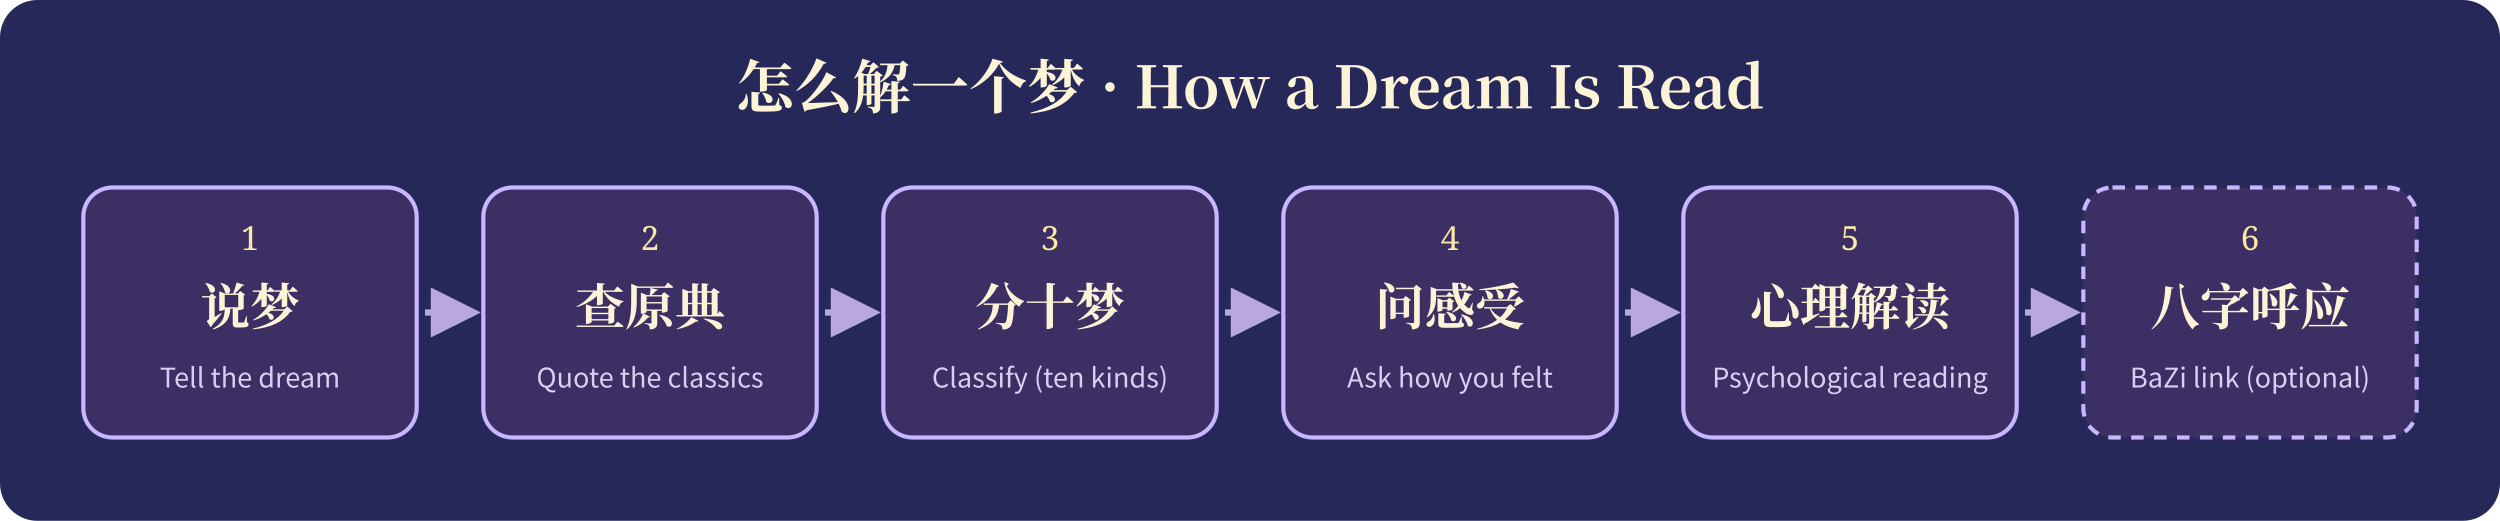
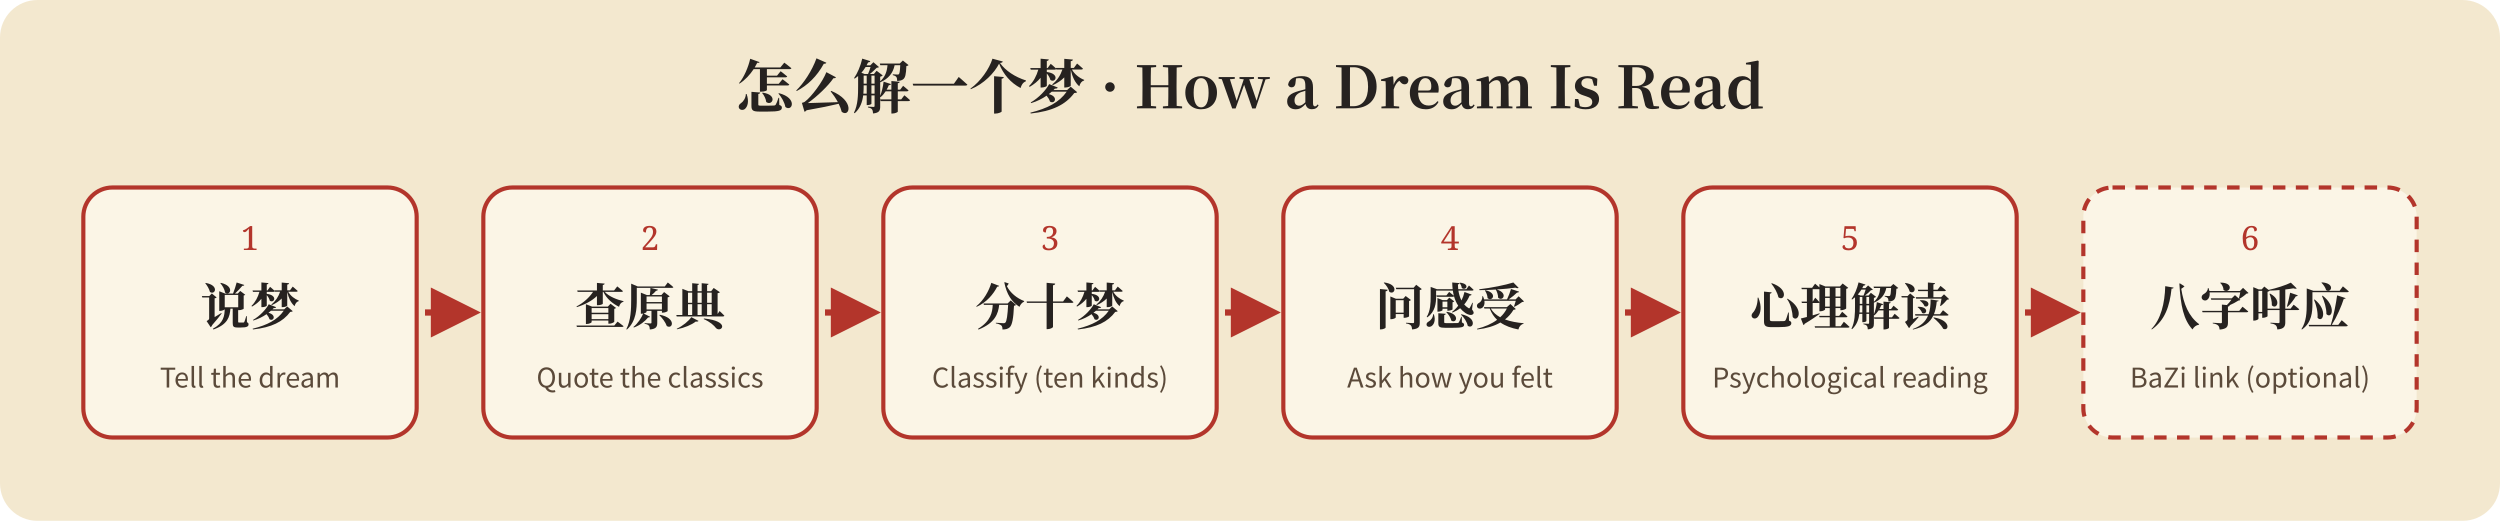
<svg xmlns="http://www.w3.org/2000/svg" viewBox="0 0 1200 250" width="1200" height="250">
  <defs>
    <marker id="ar" viewBox="0 0 10 10" refX="8" refY="5" markerWidth="8" markerHeight="8" orient="auto">
-       <path d="M0 0 L10 5 L0 10 z" fill="#b9a7e0" />
+       <path d="M0 0 L10 5 L0 10 z" fill="#b3352b" />
    </marker>
  </defs>
-   <rect width="1200" height="250" rx="18" fill="#26285a" />
-   <text x="600.0" y="52" text-anchor="middle" font-family="'Noto Serif CJK SC','Noto Serif CJK TC','Songti SC','STSong','SimSun',serif" font-size="28" font-weight="700" fill="#fdf3d6">怎么解一个梦 · How a Dream Is Read</text>
-   <rect x="40.0" y="90" width="160" height="120" rx="14" fill="#3b2f63" stroke="#c9b6ff" stroke-width="2" />
-   <text x="120.0" y="120" text-anchor="middle" font-family="Georgia,serif" font-size="16" fill="#fbe7a6">1</text>
-   <text x="120.0" y="156" text-anchor="middle" font-family="'Noto Serif CJK SC','Noto Serif CJK TC','Songti SC','STSong','SimSun',serif" font-size="24" font-weight="700" fill="#fdf3d6">说梦</text>
-   <text x="120.0" y="186" text-anchor="middle" font-family="'Noto Sans CJK SC','Noto Sans CJK TC','PingFang SC','Microsoft YaHei',sans-serif" font-size="13" fill="#d8cff2">Tell the dream</text>
-   <line x1="204.0" y1="150.0" x2="226.0" y2="150.0" stroke="#b9a7e0" stroke-width="3" marker-end="url(#ar)" />
-   <rect x="232.0" y="90" width="160" height="120" rx="14" fill="#3b2f63" stroke="#c9b6ff" stroke-width="2" />
-   <text x="312.0" y="120" text-anchor="middle" font-family="Georgia,serif" font-size="16" fill="#fbe7a6">2</text>
-   <text x="312.0" y="156" text-anchor="middle" font-family="'Noto Serif CJK SC','Noto Serif CJK TC','Songti SC','STSong','SimSun',serif" font-size="24" font-weight="700" fill="#fdf3d6">查原典</text>
-   <text x="312.0" y="186" text-anchor="middle" font-family="'Noto Sans CJK SC','Noto Sans CJK TC','PingFang SC','Microsoft YaHei',sans-serif" font-size="13" fill="#d8cff2">Quote the classics</text>
-   <line x1="396.0" y1="150.0" x2="418.0" y2="150.0" stroke="#b9a7e0" stroke-width="3" marker-end="url(#ar)" />
-   <rect x="424.0" y="90" width="160" height="120" rx="14" fill="#3b2f63" stroke="#c9b6ff" stroke-width="2" />
-   <text x="504.0" y="120" text-anchor="middle" font-family="Georgia,serif" font-size="16" fill="#fbe7a6">3</text>
-   <text x="504.0" y="156" text-anchor="middle" font-family="'Noto Serif CJK SC','Noto Serif CJK TC','Songti SC','STSong','SimSun',serif" font-size="24" font-weight="700" fill="#fdf3d6">分十梦</text>
-   <text x="504.0" y="186" text-anchor="middle" font-family="'Noto Sans CJK SC','Noto Sans CJK TC','PingFang SC','Microsoft YaHei',sans-serif" font-size="13" fill="#d8cff2">Classify (ten kinds)</text>
-   <line x1="588.0" y1="150.0" x2="610.0" y2="150.0" stroke="#b9a7e0" stroke-width="3" marker-end="url(#ar)" />
-   <rect x="616.0" y="90" width="160" height="120" rx="14" fill="#3b2f63" stroke="#c9b6ff" stroke-width="2" />
-   <text x="696.0" y="120" text-anchor="middle" font-family="Georgia,serif" font-size="16" fill="#fbe7a6">4</text>
-   <text x="696.0" y="156" text-anchor="middle" font-family="'Noto Serif CJK SC','Noto Serif CJK TC','Songti SC','STSong','SimSun',serif" font-size="24" font-weight="700" fill="#fdf3d6">问感受</text>
-   <text x="696.0" y="186" text-anchor="middle" font-family="'Noto Sans CJK SC','Noto Sans CJK TC','PingFang SC','Microsoft YaHei',sans-serif" font-size="13" fill="#d8cff2">Ask how you felt</text>
-   <line x1="780.0" y1="150.0" x2="802.0" y2="150.0" stroke="#b9a7e0" stroke-width="3" marker-end="url(#ar)" />
-   <rect x="808.0" y="90" width="160" height="120" rx="14" fill="#3b2f63" stroke="#c9b6ff" stroke-width="2" />
-   <text x="888.0" y="120" text-anchor="middle" font-family="Georgia,serif" font-size="16" fill="#fbe7a6">5</text>
-   <text x="888.0" y="156" text-anchor="middle" font-family="'Noto Serif CJK SC','Noto Serif CJK TC','Songti SC','STSong','SimSun',serif" font-size="24" font-weight="700" fill="#fdf3d6">心理解读</text>
-   <text x="888.0" y="186" text-anchor="middle" font-family="'Noto Sans CJK SC','Noto Sans CJK TC','PingFang SC','Microsoft YaHei',sans-serif" font-size="13" fill="#d8cff2">Psychological reading</text>
-   <line x1="972.0" y1="150.0" x2="994.0" y2="150.0" stroke="#b9a7e0" stroke-width="3" marker-end="url(#ar)" />
-   <rect x="1000.0" y="90" width="160" height="120" rx="14" fill="#3b2f63" stroke="#c9b6ff" stroke-width="2" stroke-dasharray="6 5" />
-   <text x="1080.0" y="120" text-anchor="middle" font-family="Georgia,serif" font-size="16" fill="#fbe7a6">6</text>
-   <text x="1080.0" y="156" text-anchor="middle" font-family="'Noto Serif CJK SC','Noto Serif CJK TC','Songti SC','STSong','SimSun',serif" font-size="24" font-weight="700" fill="#fdf3d6">八字呼应</text>
-   <text x="1080.0" y="186" text-anchor="middle" font-family="'Noto Sans CJK SC','Noto Sans CJK TC','PingFang SC','Microsoft YaHei',sans-serif" font-size="13" fill="#d8cff2">BaZi link (optional)</text>
+   <rect width="1200" height="250" rx="18" fill="#f3e8cf" />
+   <text x="600.0" y="52" text-anchor="middle" font-family="'Noto Serif CJK SC','Noto Serif CJK TC','Songti SC','STSong','SimSun',serif" font-size="28" font-weight="700" fill="#262220">怎么解一个梦 · How a Dream Is Read</text>
+   <rect x="40.0" y="90" width="160" height="120" rx="14" fill="#fbf5e6" stroke="#b3352b" stroke-width="2" />
+   <text x="120.0" y="120" text-anchor="middle" font-family="Georgia,serif" font-size="16" fill="#b3352b">1</text>
+   <text x="120.0" y="156" text-anchor="middle" font-family="'Noto Serif CJK SC','Noto Serif CJK TC','Songti SC','STSong','SimSun',serif" font-size="24" font-weight="700" fill="#262220">说梦</text>
+   <text x="120.0" y="186" text-anchor="middle" font-family="'Noto Sans CJK SC','Noto Sans CJK TC','PingFang SC','Microsoft YaHei',sans-serif" font-size="13" fill="#5b4a3a">Tell the dream</text>
+   <line x1="204.0" y1="150.0" x2="226.0" y2="150.0" stroke="#b3352b" stroke-width="3" marker-end="url(#ar)" />
+   <rect x="232.0" y="90" width="160" height="120" rx="14" fill="#fbf5e6" stroke="#b3352b" stroke-width="2" />
+   <text x="312.0" y="120" text-anchor="middle" font-family="Georgia,serif" font-size="16" fill="#b3352b">2</text>
+   <text x="312.0" y="156" text-anchor="middle" font-family="'Noto Serif CJK SC','Noto Serif CJK TC','Songti SC','STSong','SimSun',serif" font-size="24" font-weight="700" fill="#262220">查原典</text>
+   <text x="312.0" y="186" text-anchor="middle" font-family="'Noto Sans CJK SC','Noto Sans CJK TC','PingFang SC','Microsoft YaHei',sans-serif" font-size="13" fill="#5b4a3a">Quote the classics</text>
+   <line x1="396.0" y1="150.0" x2="418.0" y2="150.0" stroke="#b3352b" stroke-width="3" marker-end="url(#ar)" />
+   <rect x="424.0" y="90" width="160" height="120" rx="14" fill="#fbf5e6" stroke="#b3352b" stroke-width="2" />
+   <text x="504.0" y="120" text-anchor="middle" font-family="Georgia,serif" font-size="16" fill="#b3352b">3</text>
+   <text x="504.0" y="156" text-anchor="middle" font-family="'Noto Serif CJK SC','Noto Serif CJK TC','Songti SC','STSong','SimSun',serif" font-size="24" font-weight="700" fill="#262220">分十梦</text>
+   <text x="504.0" y="186" text-anchor="middle" font-family="'Noto Sans CJK SC','Noto Sans CJK TC','PingFang SC','Microsoft YaHei',sans-serif" font-size="13" fill="#5b4a3a">Classify (ten kinds)</text>
+   <line x1="588.0" y1="150.0" x2="610.0" y2="150.0" stroke="#b3352b" stroke-width="3" marker-end="url(#ar)" />
+   <rect x="616.0" y="90" width="160" height="120" rx="14" fill="#fbf5e6" stroke="#b3352b" stroke-width="2" />
+   <text x="696.0" y="120" text-anchor="middle" font-family="Georgia,serif" font-size="16" fill="#b3352b">4</text>
+   <text x="696.0" y="156" text-anchor="middle" font-family="'Noto Serif CJK SC','Noto Serif CJK TC','Songti SC','STSong','SimSun',serif" font-size="24" font-weight="700" fill="#262220">问感受</text>
+   <text x="696.0" y="186" text-anchor="middle" font-family="'Noto Sans CJK SC','Noto Sans CJK TC','PingFang SC','Microsoft YaHei',sans-serif" font-size="13" fill="#5b4a3a">Ask how you felt</text>
+   <line x1="780.0" y1="150.0" x2="802.0" y2="150.0" stroke="#b3352b" stroke-width="3" marker-end="url(#ar)" />
+   <rect x="808.0" y="90" width="160" height="120" rx="14" fill="#fbf5e6" stroke="#b3352b" stroke-width="2" />
+   <text x="888.0" y="120" text-anchor="middle" font-family="Georgia,serif" font-size="16" fill="#b3352b">5</text>
+   <text x="888.0" y="156" text-anchor="middle" font-family="'Noto Serif CJK SC','Noto Serif CJK TC','Songti SC','STSong','SimSun',serif" font-size="24" font-weight="700" fill="#262220">心理解读</text>
+   <text x="888.0" y="186" text-anchor="middle" font-family="'Noto Sans CJK SC','Noto Sans CJK TC','PingFang SC','Microsoft YaHei',sans-serif" font-size="13" fill="#5b4a3a">Psychological reading</text>
+   <line x1="972.0" y1="150.0" x2="994.0" y2="150.0" stroke="#b3352b" stroke-width="3" marker-end="url(#ar)" />
+   <rect x="1000.0" y="90" width="160" height="120" rx="14" fill="#fbf5e6" stroke="#b3352b" stroke-width="2" stroke-dasharray="6 5" />
+   <text x="1080.0" y="120" text-anchor="middle" font-family="Georgia,serif" font-size="16" fill="#b3352b">6</text>
+   <text x="1080.0" y="156" text-anchor="middle" font-family="'Noto Serif CJK SC','Noto Serif CJK TC','Songti SC','STSong','SimSun',serif" font-size="24" font-weight="700" fill="#262220">八字呼应</text>
+   <text x="1080.0" y="186" text-anchor="middle" font-family="'Noto Sans CJK SC','Noto Sans CJK TC','PingFang SC','Microsoft YaHei',sans-serif" font-size="13" fill="#5b4a3a">BaZi link (optional)</text>
</svg>
